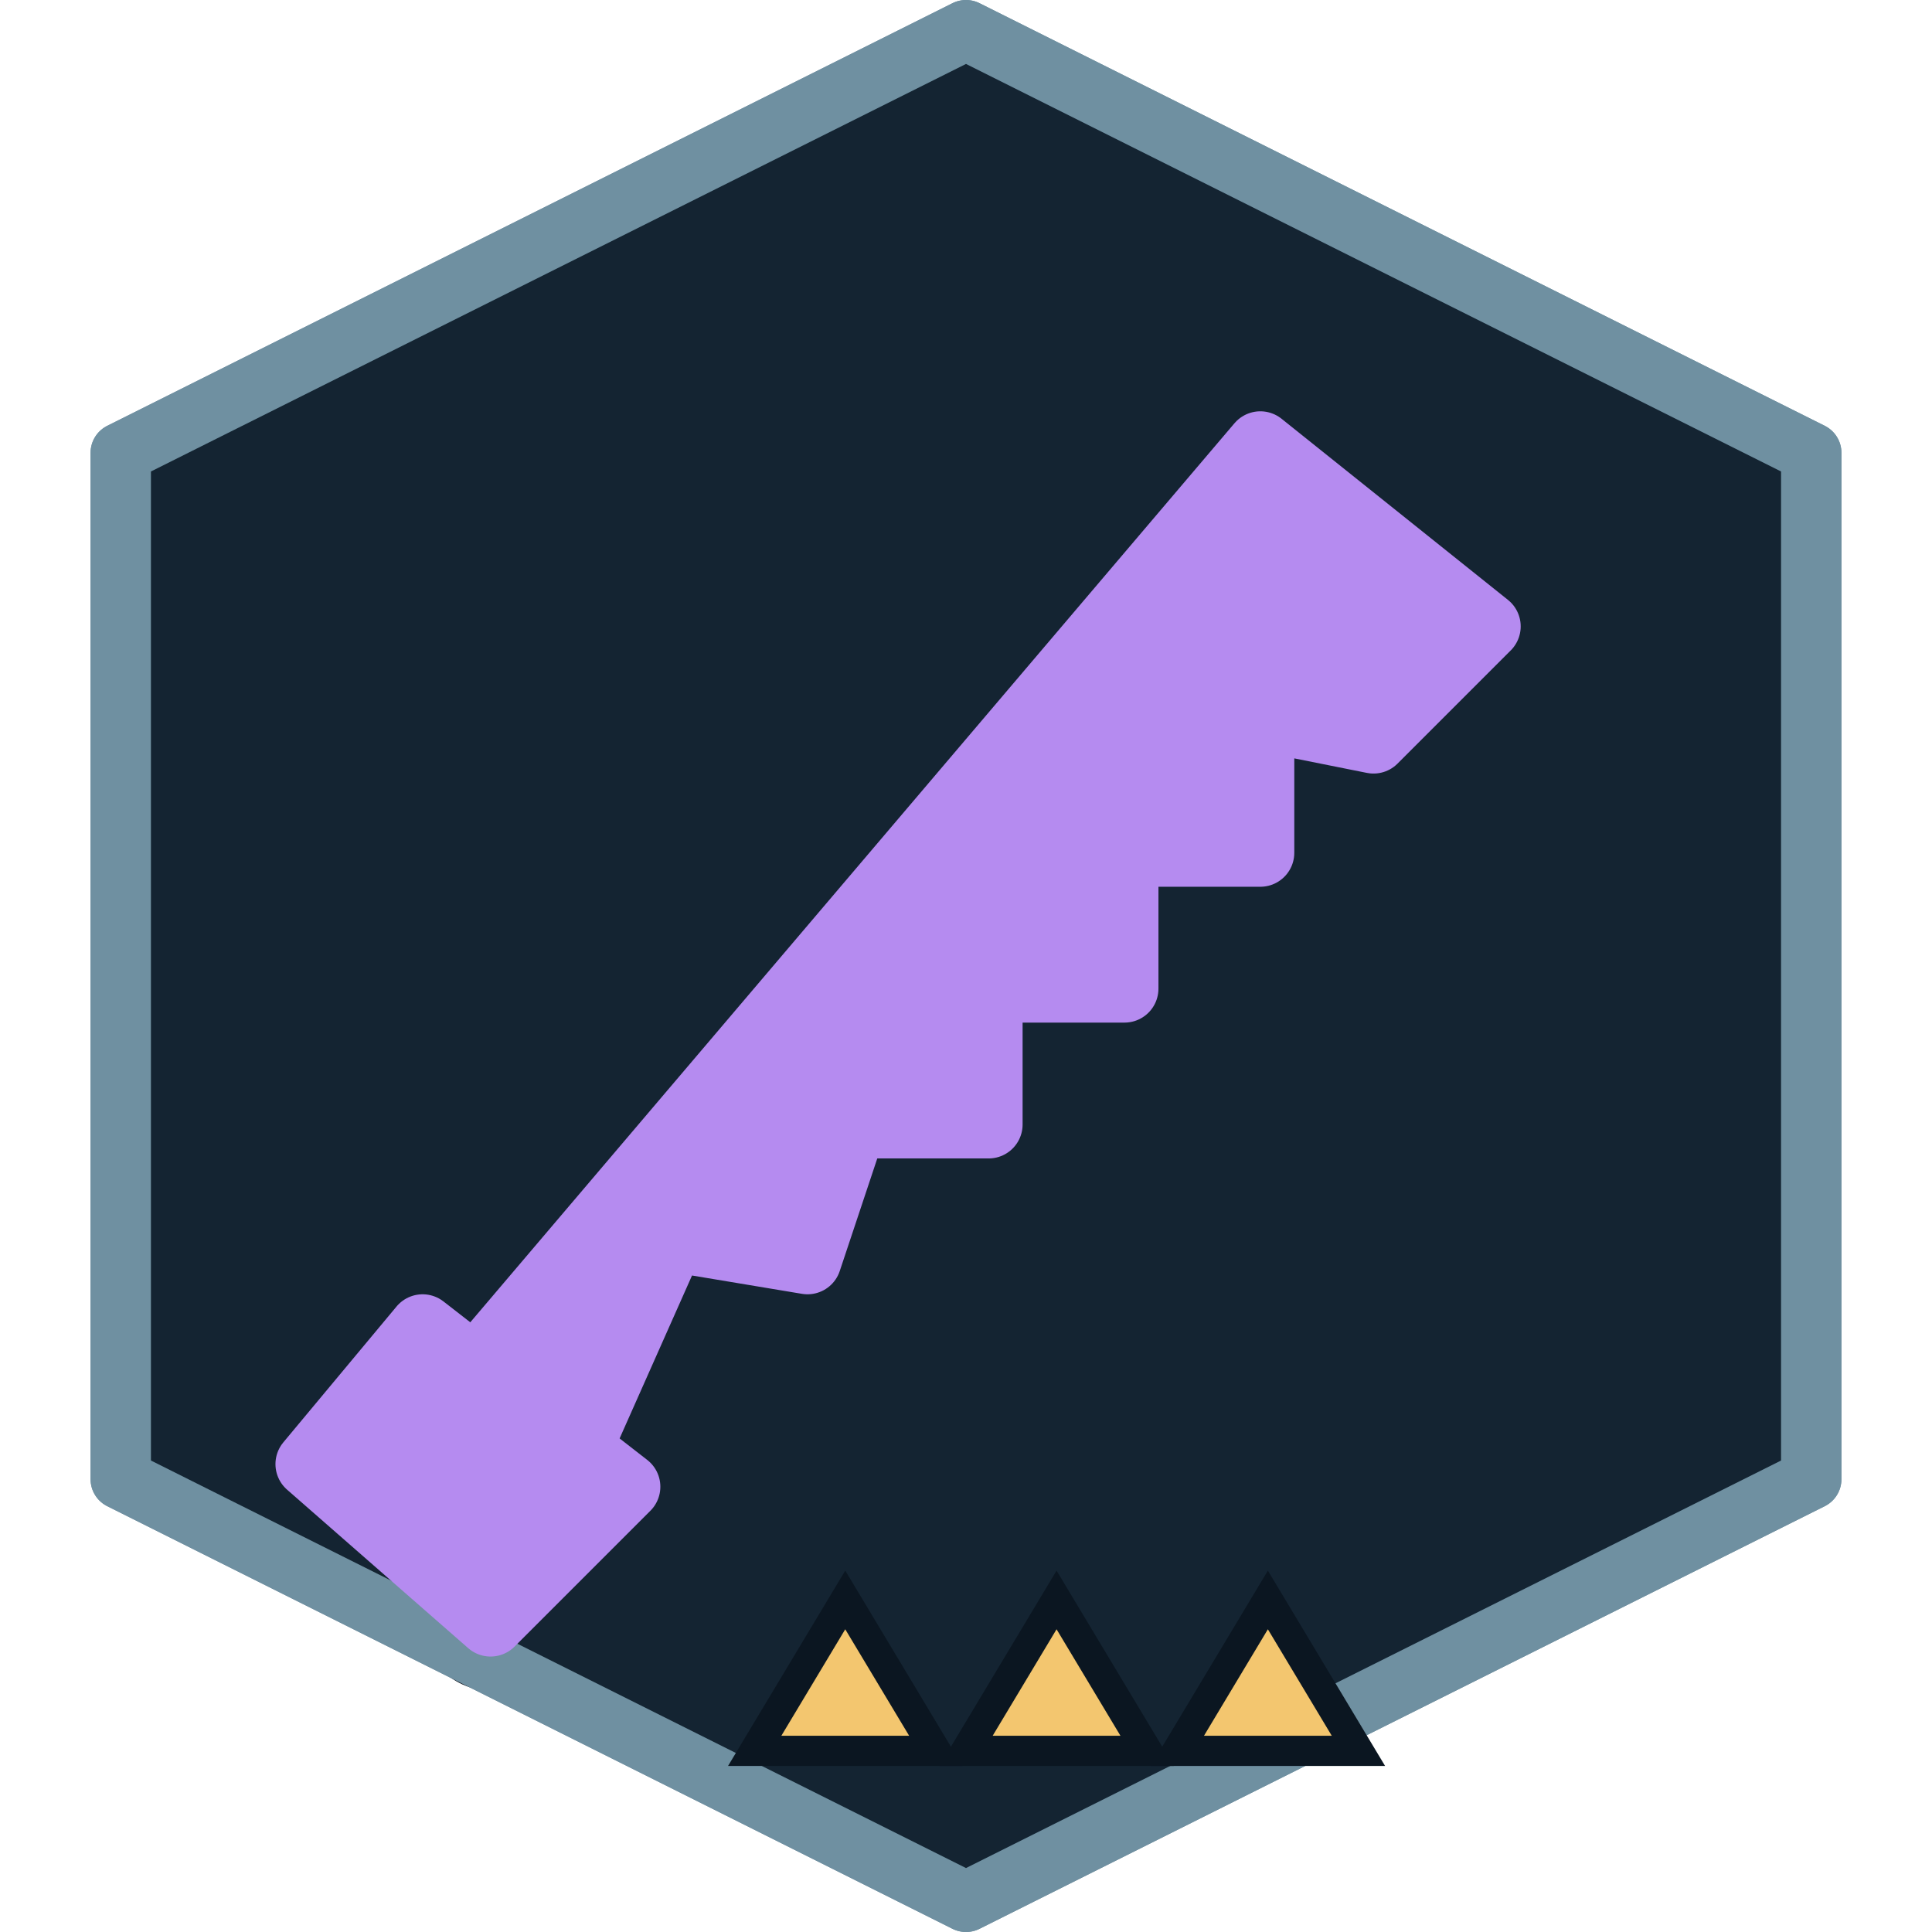
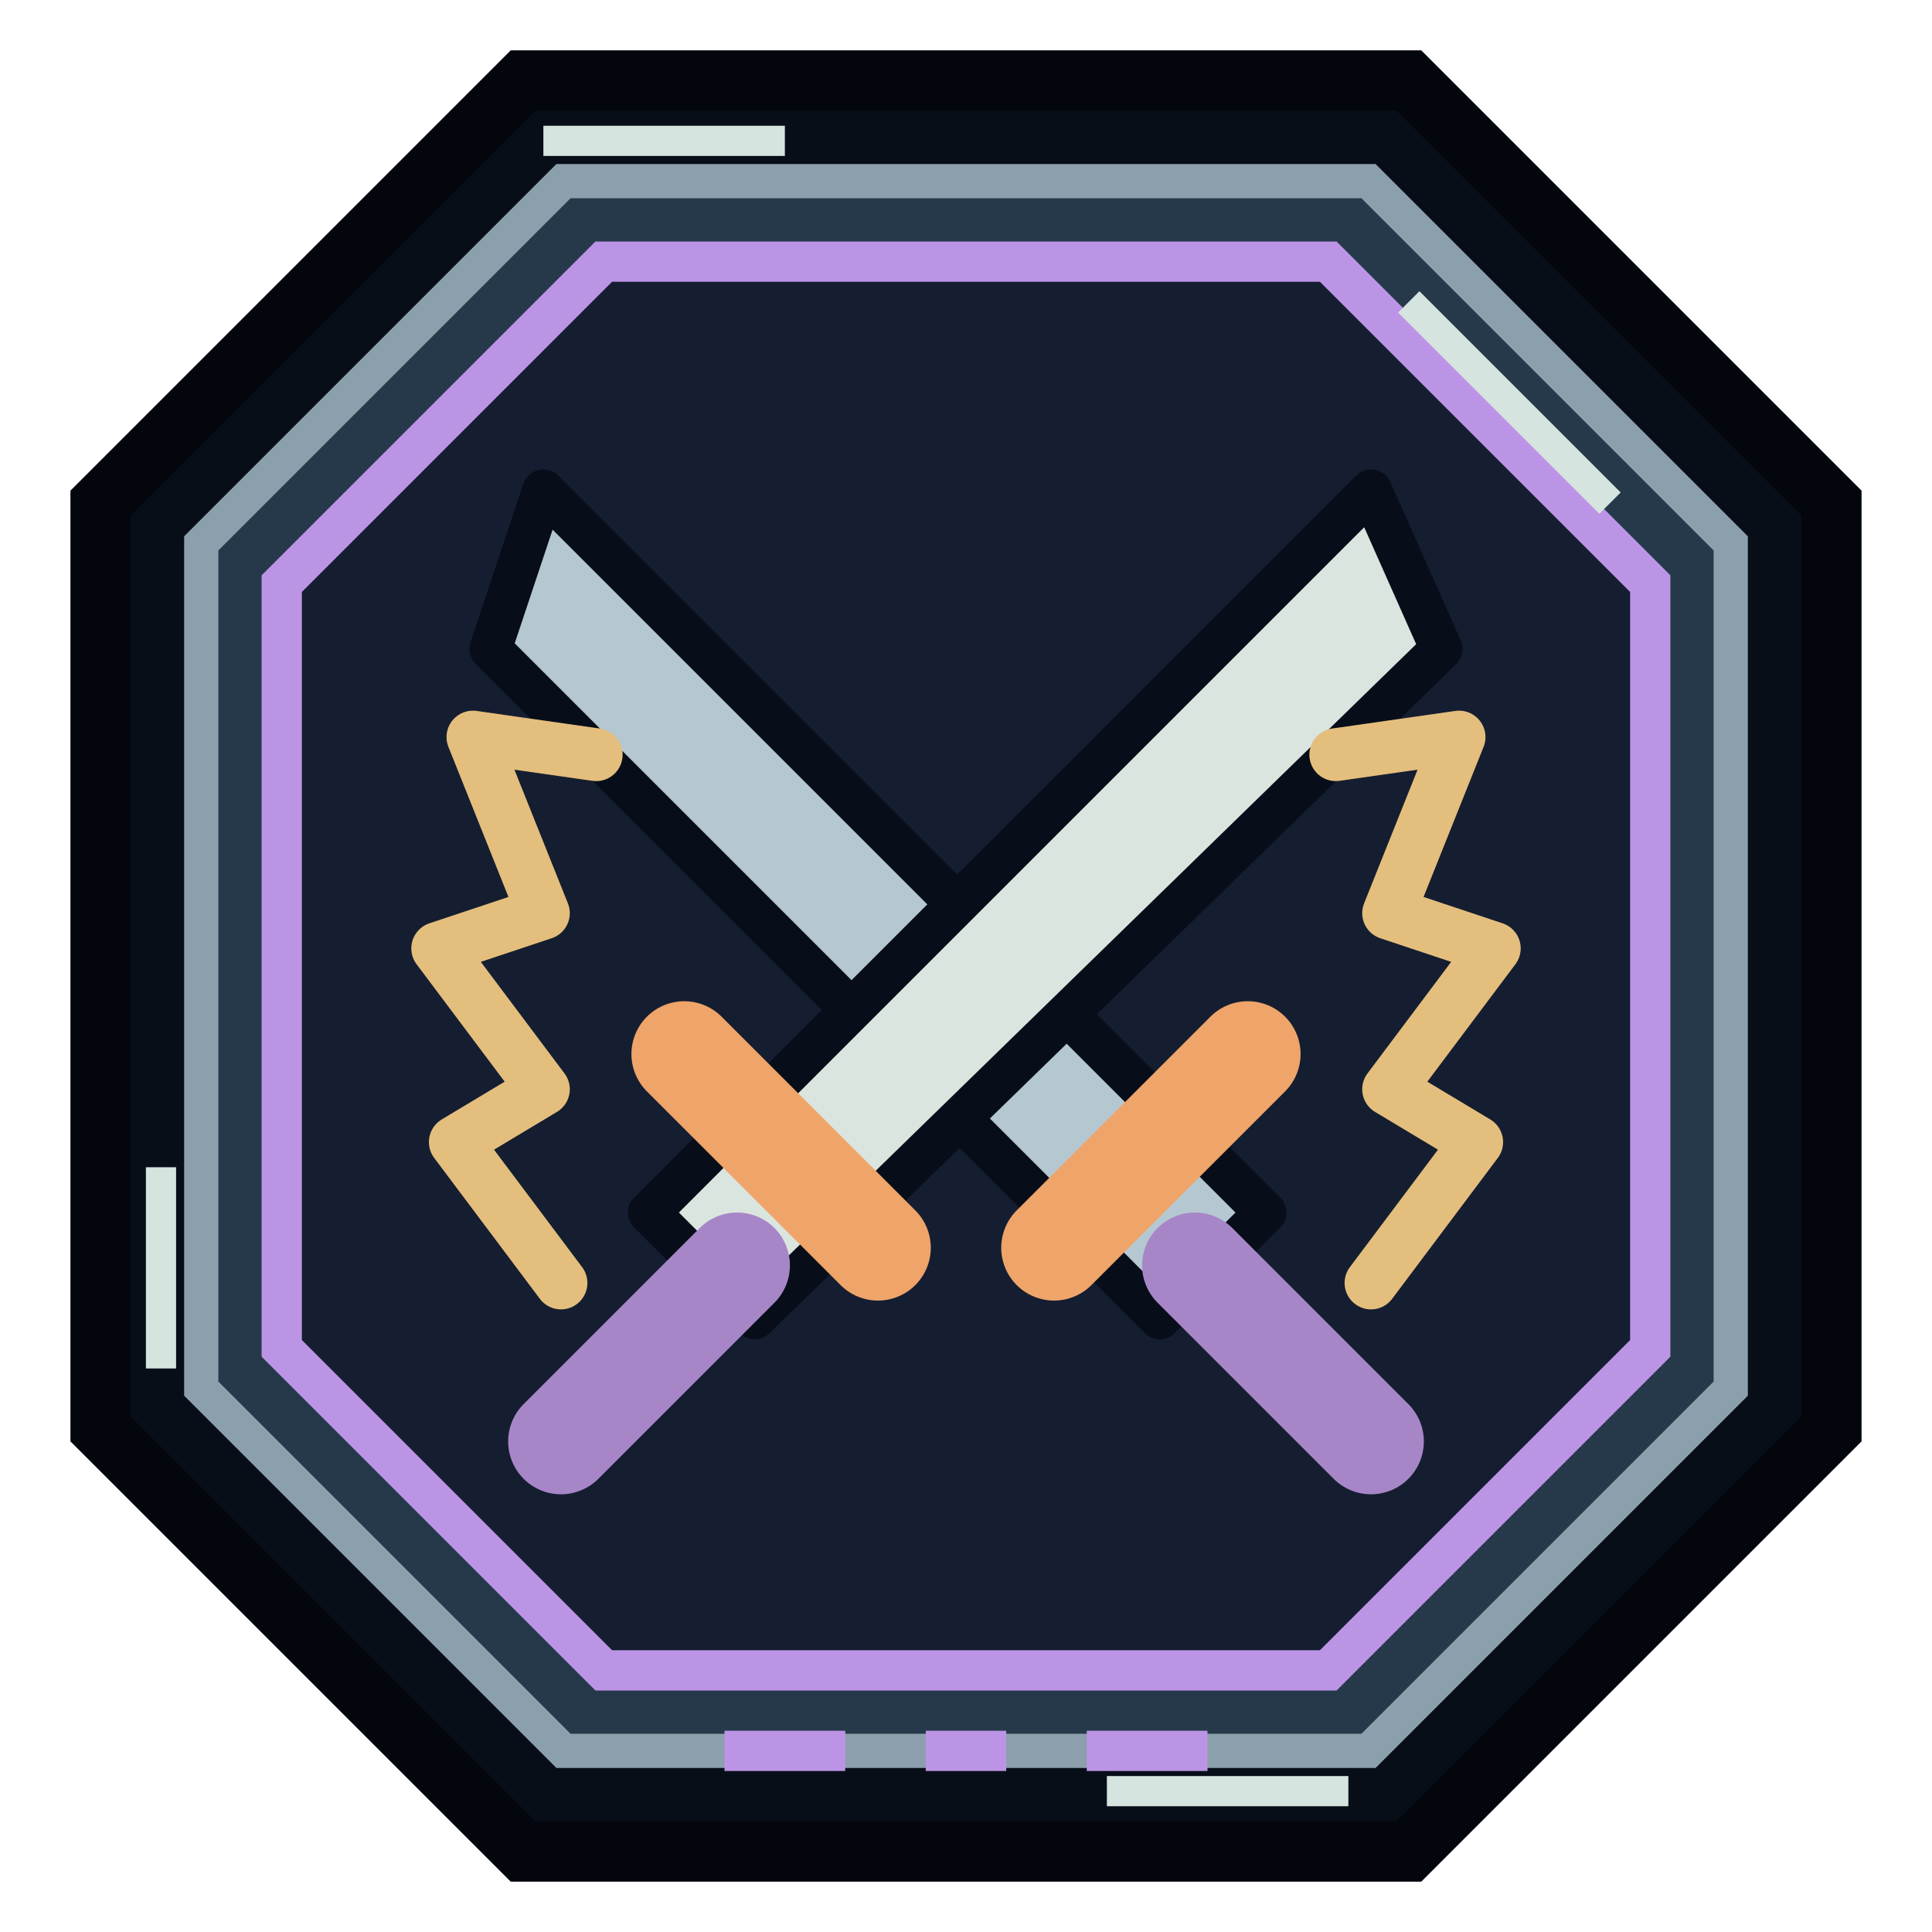
- <svg xmlns="http://www.w3.org/2000/svg" width="128" height="128" viewBox="0 0 64 64">
-   <g fill="#b58bf0" stroke="#070d16" stroke-width="6" stroke-linejoin="round" stroke-linecap="round">
-     <path d="M32 1L60 15V49L32 63L4 49V15Z" fill="#142432" stroke="#6f90a1" stroke-width="2" />
-     <g transform="translate(8 8) scale(.75)">
-       <path d="M11 49L45 9L55 17L50 22L45 21L45 27L39 27L39 33L33 33L33 39L27 39L25 45L19 44L15 53Z" />
-       <path d="M8 48L17 55L11 61L3 54Z" />
-     </g>
+ <svg xmlns="http://www.w3.org/2000/svg" width="192" height="192" viewBox="0 0 96 96">
+   <path d="M26 4H70L91 25V71L70 92H26L5 71V25Z" fill="#080e18" stroke="#03070d" stroke-width="3" />
+   <path d="M28 9H68L86 27V69L68 87H28L10 69V27Z" fill="#26394a" stroke="#8c9fac" stroke-width="1.7" />
+   <path d="M30 13H66L82 29V67L66 83H30L14 67V29Z" fill="#151e30" stroke="#bc94e5" stroke-width="2" />
+   <path d="M27 7H39M70 15L80 25M8 58V68M55 89H67" stroke="#d5e4df" stroke-width="1.5" />
+   <g transform="translate(20 20) scale(.875)" stroke="#080e19" stroke-width="2.4" stroke-linejoin="round" stroke-linecap="round">
+     <path d="M8 5L49 46L43 52L5 14Z" fill="#b5c8d1" />
+     <path d="M55 5L14 46L20 52L59 14Z" fill="#dbe5df" />
+     <path d="M37 48L48 37M16 37L27 48" stroke="#efa46a" stroke-width="6" />
+     <path d="M45 49L55 59M19 49L9 59" stroke="#a786c8" stroke-width="6" />
+     <path d="M9 50L3 42L8 39L2 31L8 29L4 19L11 20M55 50L61 42L56 39L62 31L56 29L60 19L53 20" fill="none" stroke="#e4be7d" stroke-width="3" />
  </g>
-   <g fill="#b58bf0" stroke="#b58bf0" stroke-width="3" stroke-linejoin="round" stroke-linecap="round">
-     <path d="M32 1L60 15V49L32 63L4 49V15Z" fill="#142432" stroke="#6f90a1" stroke-width="2" />
-     <g transform="translate(8 8) scale(.75)">
-       <path d="M11 49L45 9L55 17L50 22L45 21L45 27L39 27L39 33L33 33L33 39L27 39L25 45L19 44L15 53Z" />
-       <path d="M8 48L17 55L11 61L3 54Z" />
-     </g>
-   </g>
-   <path d="M25 58L28 53L31 58Z" fill="#f3c66f" stroke="#0b1621" stroke-width="1" />
-   <path d="M32 58L35 53L38 58Z" fill="#f3c66f" stroke="#0b1621" stroke-width="1" />
-   <path d="M39 58L42 53L45 58Z" fill="#f3c66f" stroke="#0b1621" stroke-width="1" />
+   <path d="M36 87H42M46 87H50M54 87H60" stroke="#bc94e5" stroke-width="2" />
</svg>
